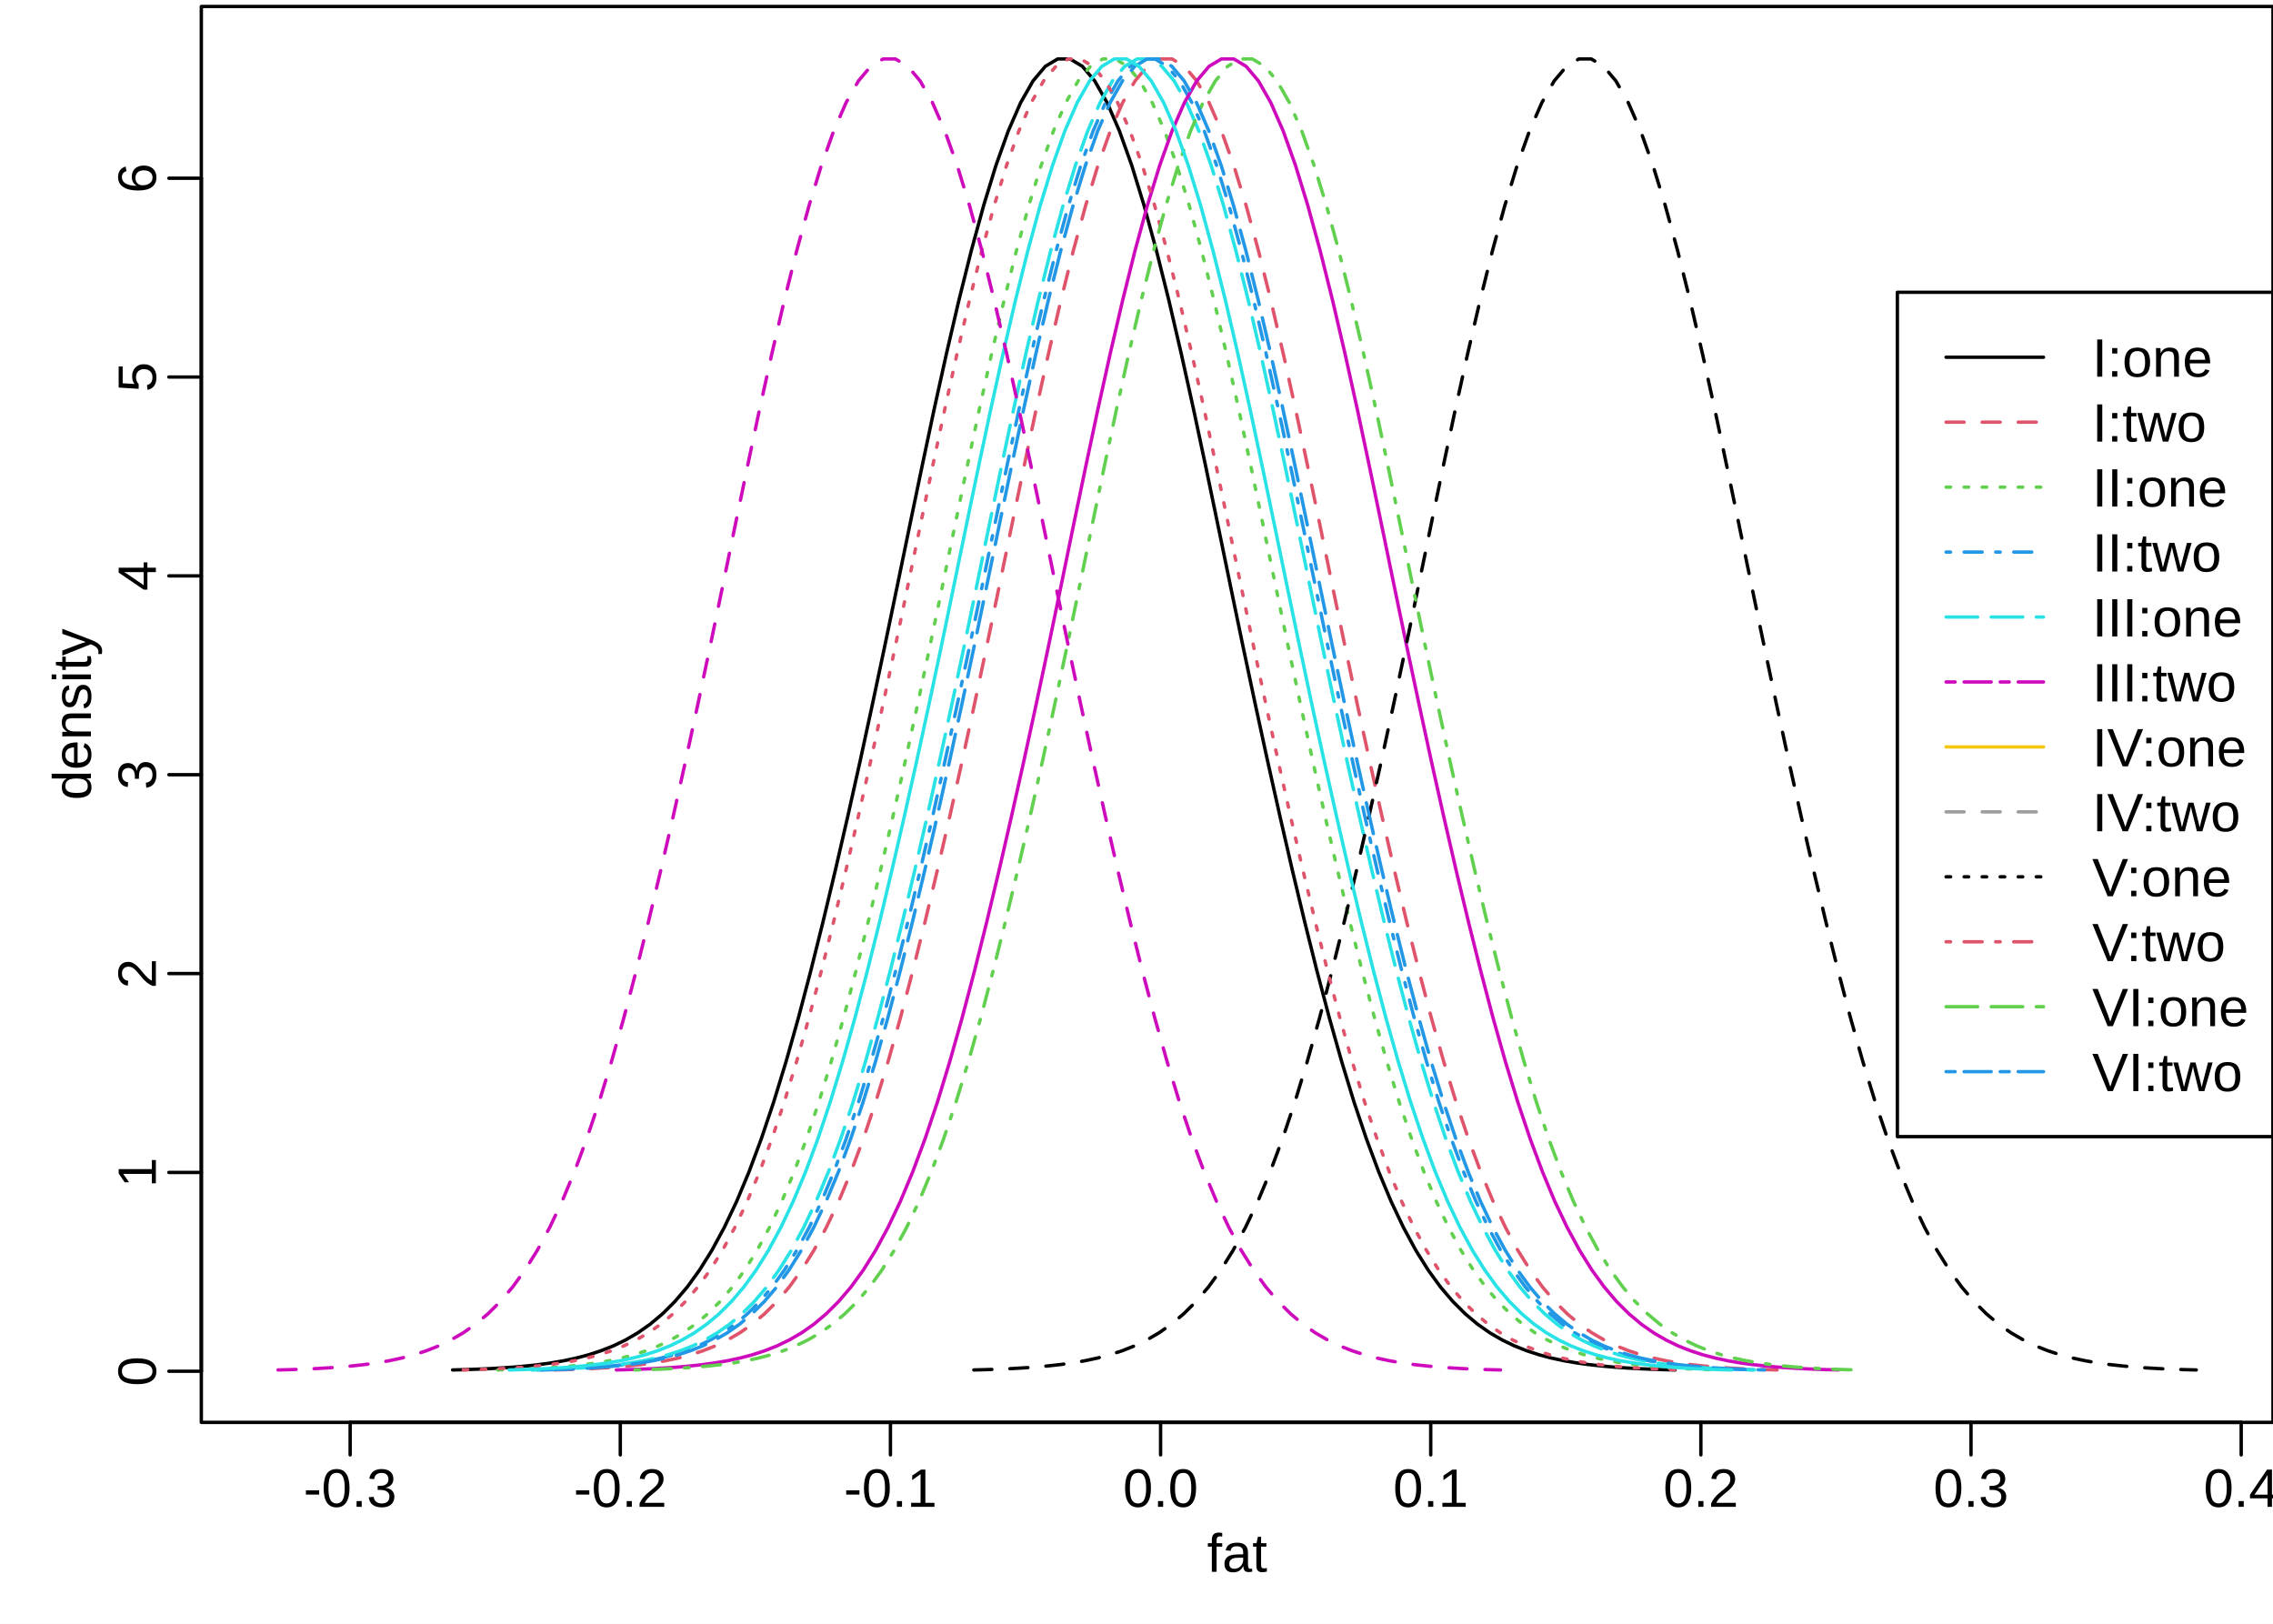
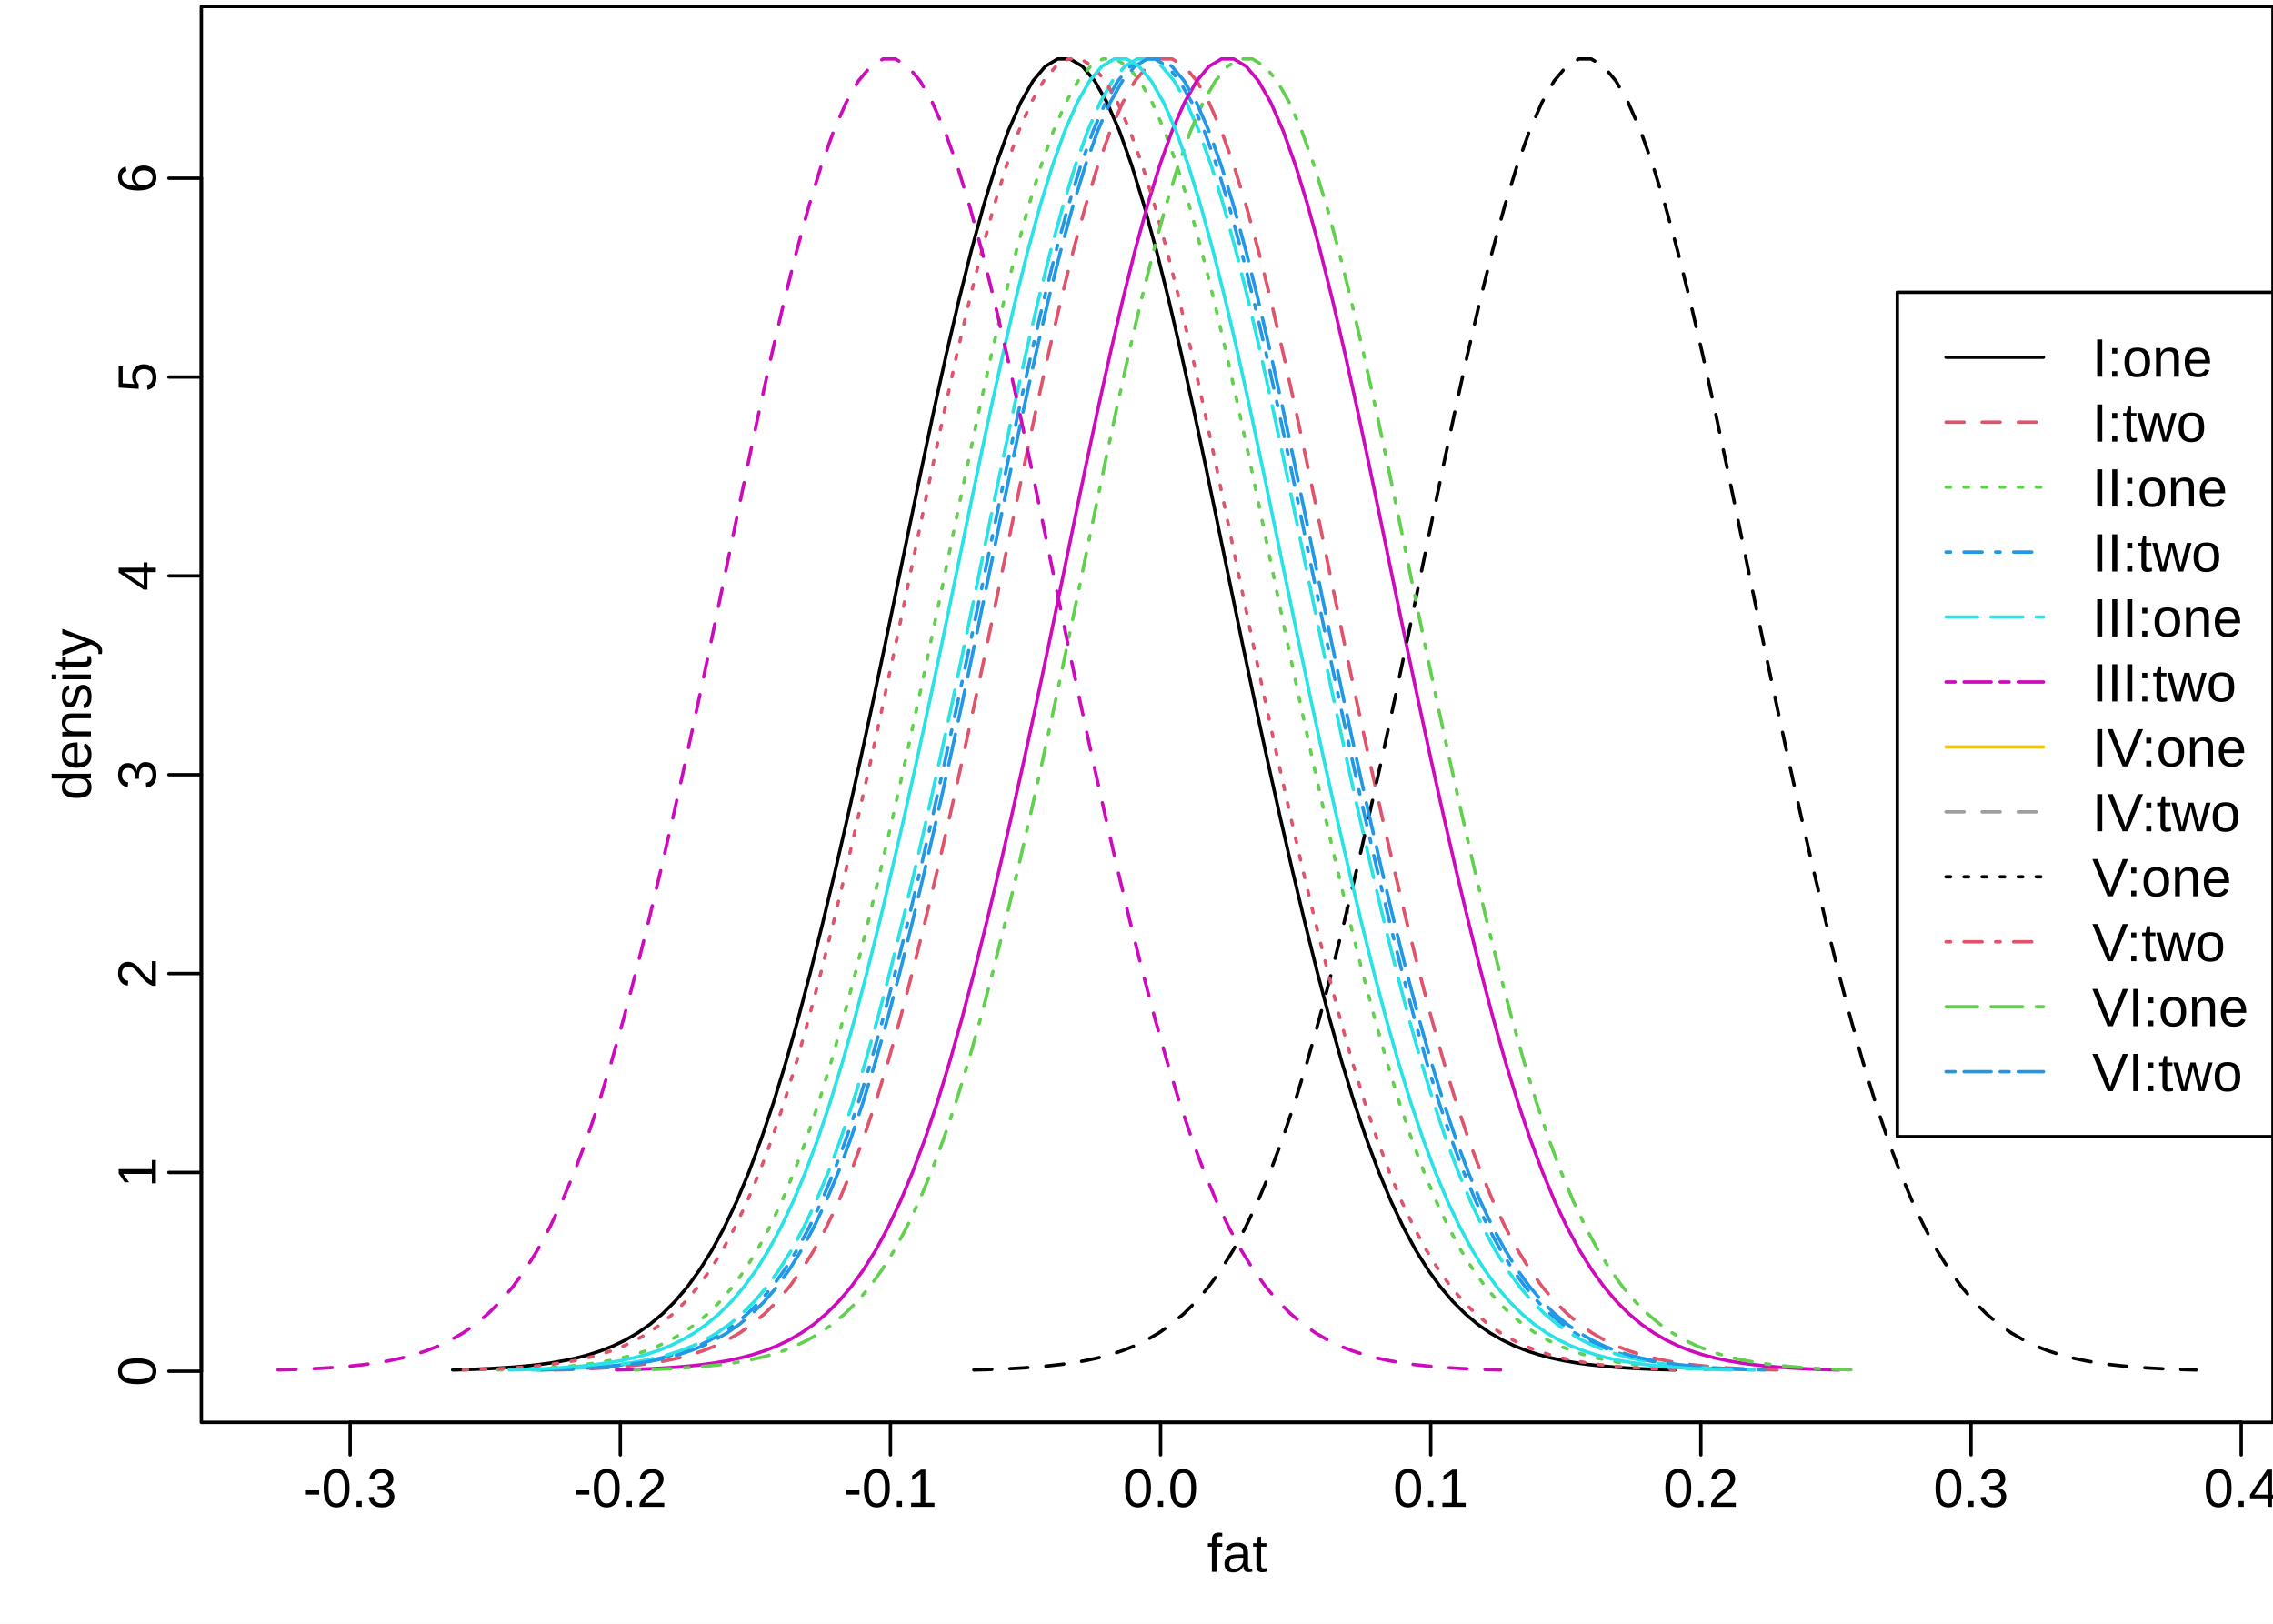
<svg xmlns="http://www.w3.org/2000/svg" class="svglite" width="504.00pt" height="360.00pt" viewBox="0 0 504.00 360.00">
  <defs>
    <style type="text/css">
    .svglite line, .svglite polyline, .svglite polygon, .svglite path, .svglite rect, .svglite circle {
      fill: none;
      stroke: #000000;
      stroke-linecap: round;
      stroke-linejoin: round;
      stroke-miterlimit: 10.00;
    }
    .svglite text {
      white-space: pre;
    }
  </style>
  </defs>
  <rect width="100%" height="100%" style="stroke: none; fill: #FFFFFF;" />
  <defs>
    <clipPath id="cpMC4wMHw1MDQuMDB8MC4wMHwzNjAuMDA=">
      <rect x="0.00" y="0.00" width="504.00" height="360.00" />
    </clipPath>
  </defs>
  <g clip-path="url(#cpMC4wMHw1MDQuMDB8MC4wMHwzNjAuMDA=)">
</g>
  <defs>
    <clipPath id="cpNDQuNjR8NTA0LjAwfDEuNDR8MzE1LjM2">
      <rect x="44.64" y="1.44" width="459.36" height="313.92" />
    </clipPath>
  </defs>
  <g clip-path="url(#cpNDQuNjR8NTA0LjAwfDEuNDR8MzE1LjM2)">
    <polyline points="100.36,303.73 103.10,303.66 105.84,303.56 108.58,303.44 111.32,303.28 114.05,303.09 116.79,302.84 119.53,302.54 122.27,302.16 125.01,301.69 127.74,301.10 130.48,300.38 133.22,299.49 135.96,298.41 138.70,297.09 141.43,295.50 144.17,293.58 146.91,291.28 149.65,288.55 152.39,285.34 155.12,281.57 157.86,277.19 160.60,272.13 163.34,266.36 166.08,259.81 168.81,252.47 171.55,244.33 174.29,235.38 177.03,225.68 179.76,215.30 182.50,204.33 185.24,192.87 187.98,180.99 190.72,168.73 193.45,156.12 196.19,143.20 198.93,130.03 201.67,116.75 204.41,103.58 207.14,90.70 209.88,78.32 212.62,66.57 215.36,55.61 218.10,45.59 220.83,36.69 223.57,29.03 226.31,22.76 229.05,17.95 231.79,14.70 234.52,13.07 237.26,13.07 240.00,14.70 242.74,17.95 245.48,22.76 248.21,29.03 250.95,36.69 253.69,45.59 256.43,55.61 259.17,66.57 261.90,78.32 264.64,90.70 267.38,103.58 270.12,116.75 272.86,130.03 275.59,143.20 278.33,156.12 281.07,168.73 283.81,180.99 286.54,192.87 289.28,204.33 292.02,215.30 294.76,225.68 297.50,235.38 300.23,244.33 302.97,252.47 305.71,259.81 308.45,266.36 311.19,272.13 313.92,277.19 316.66,281.57 319.40,285.34 322.14,288.55 324.88,291.28 327.61,293.58 330.35,295.50 333.09,297.09 335.83,298.41 338.57,299.49 341.30,300.38 344.04,301.10 346.78,301.69 349.52,302.16 352.26,302.54 354.99,302.84 357.73,303.09 360.47,303.28 363.21,303.44 365.95,303.56 368.68,303.66 371.42,303.73 " style="stroke-width: 0.75;" />
  </g>
  <g clip-path="url(#cpMC4wMHw1MDQuMDB8MC4wMHwzNjAuMDA=)">
    <line x1="77.64" y1="315.36" x2="496.95" y2="315.36" style="stroke-width: 0.75;" />
    <line x1="77.64" y1="315.36" x2="77.64" y2="322.56" style="stroke-width: 0.75;" />
    <line x1="137.54" y1="315.36" x2="137.54" y2="322.56" style="stroke-width: 0.75;" />
    <line x1="197.44" y1="315.36" x2="197.44" y2="322.56" style="stroke-width: 0.75;" />
    <line x1="257.34" y1="315.36" x2="257.34" y2="322.56" style="stroke-width: 0.75;" />
    <line x1="317.24" y1="315.36" x2="317.24" y2="322.56" style="stroke-width: 0.75;" />
    <line x1="377.14" y1="315.36" x2="377.14" y2="322.56" style="stroke-width: 0.75;" />
    <line x1="437.04" y1="315.36" x2="437.04" y2="322.56" style="stroke-width: 0.75;" />
    <line x1="496.95" y1="315.36" x2="496.95" y2="322.56" style="stroke-width: 0.75;" />
    <text x="77.64" y="334.08" text-anchor="middle" style="font-size: 12.00px; font-family: &quot;Arial&quot;;" textLength="20.68px" lengthAdjust="spacingAndGlyphs">-0.3</text>
    <text x="137.54" y="334.08" text-anchor="middle" style="font-size: 12.00px; font-family: &quot;Arial&quot;;" textLength="20.68px" lengthAdjust="spacingAndGlyphs">-0.2</text>
    <text x="197.44" y="334.08" text-anchor="middle" style="font-size: 12.00px; font-family: &quot;Arial&quot;;" textLength="20.68px" lengthAdjust="spacingAndGlyphs">-0.1</text>
    <text x="257.34" y="334.08" text-anchor="middle" style="font-size: 12.00px; font-family: &quot;Arial&quot;;" textLength="16.68px" lengthAdjust="spacingAndGlyphs">0.0</text>
    <text x="317.24" y="334.08" text-anchor="middle" style="font-size: 12.00px; font-family: &quot;Arial&quot;;" textLength="16.68px" lengthAdjust="spacingAndGlyphs">0.1</text>
    <text x="377.14" y="334.08" text-anchor="middle" style="font-size: 12.00px; font-family: &quot;Arial&quot;;" textLength="16.68px" lengthAdjust="spacingAndGlyphs">0.2</text>
    <text x="437.04" y="334.08" text-anchor="middle" style="font-size: 12.00px; font-family: &quot;Arial&quot;;" textLength="16.68px" lengthAdjust="spacingAndGlyphs">0.3</text>
    <text x="496.95" y="334.08" text-anchor="middle" style="font-size: 12.00px; font-family: &quot;Arial&quot;;" textLength="16.68px" lengthAdjust="spacingAndGlyphs">0.4</text>
    <line x1="44.64" y1="304.02" x2="44.64" y2="39.51" style="stroke-width: 0.75;" />
    <line x1="44.64" y1="304.02" x2="37.44" y2="304.02" style="stroke-width: 0.75;" />
    <line x1="44.64" y1="259.94" x2="37.44" y2="259.94" style="stroke-width: 0.75;" />
    <line x1="44.64" y1="215.85" x2="37.44" y2="215.85" style="stroke-width: 0.75;" />
    <line x1="44.64" y1="171.76" x2="37.44" y2="171.76" style="stroke-width: 0.75;" />
    <line x1="44.64" y1="127.68" x2="37.44" y2="127.68" style="stroke-width: 0.75;" />
    <line x1="44.64" y1="83.59" x2="37.44" y2="83.59" style="stroke-width: 0.75;" />
    <line x1="44.64" y1="39.51" x2="37.44" y2="39.51" style="stroke-width: 0.75;" />
    <text transform="translate(34.56,304.02) rotate(-90)" text-anchor="middle" style="font-size: 12.00px; font-family: &quot;Arial&quot;;" textLength="6.67px" lengthAdjust="spacingAndGlyphs">0</text>
    <text transform="translate(34.56,259.94) rotate(-90)" text-anchor="middle" style="font-size: 12.00px; font-family: &quot;Arial&quot;;" textLength="6.67px" lengthAdjust="spacingAndGlyphs">1</text>
    <text transform="translate(34.56,215.85) rotate(-90)" text-anchor="middle" style="font-size: 12.00px; font-family: &quot;Arial&quot;;" textLength="6.67px" lengthAdjust="spacingAndGlyphs">2</text>
    <text transform="translate(34.56,171.76) rotate(-90)" text-anchor="middle" style="font-size: 12.00px; font-family: &quot;Arial&quot;;" textLength="6.67px" lengthAdjust="spacingAndGlyphs">3</text>
    <text transform="translate(34.56,127.68) rotate(-90)" text-anchor="middle" style="font-size: 12.00px; font-family: &quot;Arial&quot;;" textLength="6.67px" lengthAdjust="spacingAndGlyphs">4</text>
    <text transform="translate(34.56,83.59) rotate(-90)" text-anchor="middle" style="font-size: 12.00px; font-family: &quot;Arial&quot;;" textLength="6.67px" lengthAdjust="spacingAndGlyphs">5</text>
    <text transform="translate(34.56,39.51) rotate(-90)" text-anchor="middle" style="font-size: 12.00px; font-family: &quot;Arial&quot;;" textLength="6.67px" lengthAdjust="spacingAndGlyphs">6</text>
    <polygon points="44.64,315.36 504.00,315.36 504.00,1.44 44.64,1.44 " style="stroke-width: 0.75;" />
    <text x="274.32" y="348.48" text-anchor="middle" style="font-size: 12.00px; font-family: &quot;Arial&quot;;" textLength="13.34px" lengthAdjust="spacingAndGlyphs">fat</text>
    <text transform="translate(20.16,158.40) rotate(-90)" text-anchor="middle" style="font-size: 12.00px; font-family: &quot;Arial&quot;;" textLength="38.02px" lengthAdjust="spacingAndGlyphs">density</text>
  </g>
  <g clip-path="url(#cpNDQuNjR8NTA0LjAwfDEuNDR8MzE1LjM2)">
    <polyline points="122.98,303.73 125.72,303.66 128.46,303.56 131.20,303.44 133.94,303.28 136.67,303.09 139.41,302.84 142.15,302.54 144.89,302.16 147.62,301.69 150.36,301.10 153.10,300.38 155.84,299.49 158.58,298.41 161.31,297.09 164.05,295.50 166.79,293.58 169.53,291.28 172.27,288.55 175.00,285.34 177.74,281.57 180.48,277.19 183.22,272.13 185.96,266.36 188.69,259.81 191.43,252.47 194.17,244.33 196.91,235.38 199.65,225.68 202.38,215.30 205.12,204.33 207.86,192.87 210.60,180.99 213.34,168.73 216.07,156.12 218.81,143.20 221.55,130.03 224.29,116.75 227.03,103.58 229.76,90.70 232.50,78.32 235.24,66.57 237.98,55.61 240.72,45.59 243.45,36.69 246.19,29.03 248.93,22.76 251.67,17.95 254.40,14.70 257.14,13.07 259.88,13.07 262.62,14.70 265.36,17.95 268.09,22.76 270.83,29.03 273.57,36.69 276.31,45.59 279.05,55.61 281.78,66.57 284.52,78.32 287.26,90.70 290.00,103.58 292.74,116.75 295.47,130.03 298.21,143.20 300.95,156.12 303.69,168.73 306.43,180.99 309.16,192.87 311.90,204.33 314.64,215.30 317.38,225.68 320.12,235.38 322.85,244.33 325.59,252.47 328.33,259.81 331.07,266.36 333.81,272.13 336.54,277.19 339.28,281.57 342.02,285.34 344.76,288.55 347.50,291.28 350.23,293.58 352.97,295.50 355.71,297.09 358.45,298.41 361.18,299.49 363.92,300.38 366.66,301.10 369.40,301.69 372.14,302.16 374.87,302.54 377.61,302.84 380.35,303.09 383.09,303.28 385.83,303.44 388.56,303.56 391.30,303.66 394.04,303.73 " style="stroke-width: 0.75; stroke: #DF536B; stroke-dasharray: 4.00,4.00;" />
    <polyline points="110.38,303.73 113.12,303.66 115.86,303.56 118.59,303.44 121.33,303.28 124.07,303.09 126.81,302.84 129.55,302.54 132.28,302.16 135.02,301.69 137.76,301.10 140.50,300.38 143.24,299.49 145.97,298.41 148.71,297.09 151.45,295.50 154.19,293.58 156.93,291.28 159.66,288.55 162.40,285.34 165.14,281.57 167.88,277.19 170.62,272.13 173.35,266.36 176.09,259.81 178.83,252.47 181.57,244.33 184.31,235.38 187.04,225.68 189.78,215.30 192.52,204.33 195.26,192.87 198.00,180.99 200.73,168.73 203.47,156.12 206.21,143.20 208.95,130.03 211.69,116.75 214.42,103.58 217.16,90.70 219.90,78.32 222.64,66.57 225.37,55.61 228.11,45.59 230.85,36.69 233.59,29.03 236.33,22.76 239.06,17.95 241.80,14.70 244.54,13.07 247.28,13.07 250.02,14.70 252.75,17.95 255.49,22.76 258.23,29.03 260.97,36.69 263.71,45.59 266.44,55.61 269.18,66.57 271.92,78.32 274.66,90.70 277.40,103.58 280.13,116.75 282.87,130.03 285.61,143.20 288.35,156.12 291.09,168.73 293.82,180.99 296.56,192.87 299.30,204.33 302.04,215.30 304.78,225.68 307.51,235.38 310.25,244.33 312.99,252.47 315.73,259.81 318.47,266.36 321.20,272.13 323.94,277.19 326.68,281.57 329.42,285.34 332.15,288.55 334.89,291.28 337.63,293.58 340.37,295.50 343.11,297.09 345.84,298.41 348.58,299.49 351.32,300.38 354.06,301.10 356.80,301.69 359.53,302.16 362.27,302.54 365.01,302.84 367.75,303.09 370.49,303.28 373.22,303.44 375.96,303.56 378.70,303.66 381.44,303.73 " style="stroke-width: 0.75; stroke: #61D04F; stroke-dasharray: 1.00,3.00;" />
    <polyline points="119.18,303.73 121.92,303.66 124.66,303.56 127.40,303.44 130.13,303.28 132.87,303.09 135.61,302.84 138.35,302.54 141.09,302.16 143.82,301.69 146.56,301.10 149.30,300.38 152.04,299.49 154.77,298.41 157.51,297.09 160.25,295.50 162.99,293.58 165.73,291.28 168.46,288.55 171.20,285.34 173.94,281.57 176.68,277.19 179.42,272.13 182.15,266.36 184.89,259.81 187.63,252.47 190.37,244.33 193.11,235.38 195.84,225.68 198.58,215.30 201.32,204.33 204.06,192.87 206.80,180.99 209.53,168.73 212.27,156.12 215.01,143.20 217.75,130.03 220.49,116.75 223.22,103.58 225.96,90.70 228.70,78.32 231.44,66.57 234.18,55.61 236.91,45.59 239.65,36.69 242.39,29.03 245.13,22.76 247.87,17.95 250.60,14.70 253.34,13.07 256.08,13.07 258.82,14.70 261.55,17.95 264.29,22.76 267.03,29.03 269.77,36.69 272.51,45.59 275.24,55.61 277.98,66.57 280.72,78.32 283.46,90.70 286.20,103.58 288.93,116.75 291.67,130.03 294.41,143.20 297.15,156.12 299.89,168.73 302.62,180.99 305.36,192.87 308.10,204.33 310.84,215.30 313.58,225.68 316.31,235.38 319.05,244.33 321.79,252.47 324.53,259.81 327.27,266.36 330.00,272.13 332.74,277.19 335.48,281.57 338.22,285.34 340.96,288.55 343.69,291.28 346.43,293.58 349.17,295.50 351.91,297.09 354.65,298.41 357.38,299.49 360.12,300.38 362.86,301.10 365.60,301.69 368.33,302.16 371.07,302.54 373.81,302.84 376.55,303.09 379.29,303.28 382.02,303.44 384.76,303.56 387.50,303.66 390.24,303.73 " style="stroke-width: 0.75; stroke: #2297E6; stroke-dasharray: 1.00,3.00,4.00,3.00;" />
    <polyline points="117.98,303.73 120.71,303.66 123.45,303.56 126.19,303.44 128.93,303.28 131.67,303.09 134.40,302.84 137.14,302.54 139.88,302.16 142.62,301.69 145.36,301.10 148.09,300.38 150.83,299.49 153.57,298.41 156.31,297.09 159.04,295.50 161.78,293.58 164.52,291.28 167.26,288.55 170.00,285.34 172.73,281.57 175.47,277.19 178.21,272.13 180.95,266.36 183.69,259.81 186.42,252.47 189.16,244.33 191.90,235.38 194.64,225.68 197.38,215.30 200.11,204.33 202.85,192.87 205.59,180.99 208.33,168.73 211.07,156.12 213.80,143.20 216.54,130.03 219.28,116.75 222.02,103.58 224.76,90.70 227.49,78.32 230.23,66.57 232.97,55.61 235.71,45.59 238.45,36.69 241.18,29.03 243.92,22.76 246.66,17.95 249.40,14.70 252.14,13.07 254.87,13.07 257.61,14.70 260.35,17.95 263.09,22.76 265.83,29.03 268.56,36.69 271.30,45.59 274.04,55.61 276.78,66.57 279.51,78.32 282.25,90.70 284.99,103.58 287.73,116.75 290.47,130.03 293.20,143.20 295.94,156.12 298.68,168.73 301.42,180.99 304.16,192.87 306.89,204.33 309.63,215.30 312.37,225.68 315.11,235.38 317.85,244.33 320.58,252.47 323.32,259.81 326.06,266.36 328.80,272.13 331.54,277.19 334.27,281.57 337.01,285.34 339.75,288.55 342.49,291.28 345.23,293.58 347.96,295.50 350.70,297.09 353.44,298.41 356.18,299.49 358.92,300.38 361.65,301.10 364.39,301.69 367.13,302.16 369.87,302.54 372.61,302.84 375.34,303.09 378.08,303.28 380.82,303.44 383.56,303.56 386.29,303.66 389.03,303.73 " style="stroke-width: 0.75; stroke: #28E2E5; stroke-dasharray: 7.00,3.00;" />
    <polyline points="136.67,303.73 139.41,303.66 142.15,303.56 144.88,303.44 147.62,303.28 150.36,303.09 153.10,302.84 155.84,302.54 158.57,302.16 161.31,301.69 164.05,301.10 166.79,300.38 169.52,299.49 172.26,298.41 175.00,297.09 177.74,295.50 180.48,293.58 183.21,291.28 185.95,288.55 188.69,285.34 191.43,281.57 194.17,277.19 196.90,272.13 199.64,266.36 202.38,259.81 205.12,252.47 207.86,244.33 210.59,235.38 213.33,225.68 216.07,215.30 218.81,204.33 221.55,192.87 224.28,180.99 227.02,168.73 229.76,156.12 232.50,143.20 235.24,130.03 237.97,116.75 240.71,103.58 243.45,90.70 246.19,78.32 248.93,66.57 251.66,55.61 254.40,45.59 257.14,36.69 259.88,29.03 262.62,22.76 265.35,17.95 268.09,14.70 270.83,13.07 273.57,13.07 276.30,14.70 279.04,17.95 281.78,22.76 284.52,29.03 287.26,36.69 289.99,45.59 292.73,55.61 295.47,66.57 298.21,78.32 300.95,90.70 303.68,103.58 306.42,116.75 309.16,130.03 311.90,143.20 314.64,156.12 317.37,168.73 320.11,180.99 322.85,192.87 325.59,204.33 328.33,215.30 331.06,225.68 333.80,235.38 336.54,244.33 339.28,252.47 342.02,259.81 344.75,266.36 347.49,272.13 350.23,277.19 352.97,281.57 355.71,285.34 358.44,288.55 361.18,291.28 363.92,293.58 366.66,295.50 369.40,297.09 372.13,298.41 374.87,299.49 377.61,300.38 380.35,301.10 383.08,301.69 385.82,302.16 388.56,302.54 391.30,302.84 394.04,303.09 396.77,303.28 399.51,303.44 402.25,303.56 404.99,303.66 407.73,303.73 " style="stroke-width: 0.75; stroke: #CD0BBC;" />
    <polyline points="215.93,303.73 218.67,303.66 221.41,303.56 224.14,303.44 226.88,303.28 229.62,303.09 232.36,302.84 235.10,302.54 237.83,302.16 240.57,301.69 243.31,301.10 246.05,300.38 248.79,299.49 251.52,298.41 254.26,297.09 257.00,295.50 259.74,293.58 262.47,291.28 265.21,288.55 267.95,285.34 270.69,281.57 273.43,277.19 276.16,272.13 278.90,266.36 281.64,259.81 284.38,252.47 287.12,244.33 289.85,235.38 292.59,225.68 295.33,215.30 298.07,204.33 300.81,192.87 303.54,180.99 306.28,168.73 309.02,156.12 311.76,143.20 314.50,130.03 317.23,116.75 319.97,103.58 322.71,90.70 325.45,78.32 328.19,66.57 330.92,55.61 333.66,45.59 336.40,36.69 339.14,29.03 341.88,22.76 344.61,17.95 347.35,14.70 350.09,13.07 352.83,13.07 355.57,14.70 358.30,17.95 361.04,22.76 363.78,29.03 366.52,36.69 369.25,45.59 371.99,55.61 374.73,66.57 377.47,78.32 380.21,90.70 382.94,103.58 385.68,116.75 388.42,130.03 391.16,143.20 393.90,156.12 396.63,168.73 399.37,180.99 402.11,192.87 404.85,204.33 407.59,215.30 410.32,225.68 413.06,235.38 415.80,244.33 418.54,252.47 421.28,259.81 424.01,266.36 426.75,272.13 429.49,277.19 432.23,281.57 434.97,285.34 437.70,288.55 440.44,291.28 443.18,293.58 445.92,295.50 448.66,297.09 451.39,298.41 454.13,299.49 456.87,300.38 459.61,301.10 462.35,301.69 465.08,302.16 467.82,302.54 470.56,302.84 473.30,303.09 476.03,303.28 478.77,303.44 481.51,303.56 484.25,303.66 486.99,303.73 " style="stroke-width: 0.75; stroke-dasharray: 4.00,4.00;" />
    <polyline points="102.71,303.73 105.45,303.66 108.18,303.56 110.92,303.44 113.66,303.28 116.40,303.09 119.14,302.84 121.87,302.54 124.61,302.16 127.35,301.69 130.09,301.10 132.83,300.38 135.56,299.49 138.30,298.41 141.04,297.09 143.78,295.50 146.52,293.58 149.25,291.28 151.99,288.55 154.73,285.34 157.47,281.57 160.21,277.19 162.94,272.13 165.68,266.36 168.42,259.81 171.16,252.47 173.90,244.33 176.63,235.38 179.37,225.68 182.11,215.30 184.85,204.33 187.59,192.87 190.32,180.99 193.06,168.73 195.80,156.12 198.54,143.20 201.27,130.03 204.01,116.75 206.75,103.58 209.49,90.70 212.23,78.32 214.96,66.57 217.70,55.61 220.44,45.59 223.18,36.69 225.92,29.03 228.65,22.76 231.39,17.95 234.13,14.70 236.87,13.07 239.61,13.07 242.34,14.70 245.08,17.95 247.82,22.76 250.56,29.03 253.30,36.69 256.03,45.59 258.77,55.61 261.51,66.57 264.25,78.32 266.99,90.70 269.72,103.58 272.46,116.75 275.20,130.03 277.94,143.20 280.68,156.12 283.41,168.73 286.15,180.99 288.89,192.87 291.63,204.33 294.37,215.30 297.10,225.68 299.84,235.38 302.58,244.33 305.32,252.47 308.05,259.81 310.79,266.36 313.53,272.13 316.27,277.19 319.01,281.57 321.74,285.34 324.48,288.55 327.22,291.28 329.96,293.58 332.70,295.50 335.43,297.09 338.17,298.41 340.91,299.49 343.65,300.38 346.39,301.10 349.12,301.69 351.86,302.16 354.60,302.54 357.34,302.84 360.08,303.09 362.81,303.28 365.55,303.44 368.29,303.56 371.03,303.66 373.77,303.73 " style="stroke-width: 0.75; stroke: #DF536B; stroke-dasharray: 1.00,3.00;" />
    <polyline points="140.79,303.73 143.53,303.66 146.27,303.56 149.01,303.44 151.74,303.28 154.48,303.09 157.22,302.84 159.96,302.54 162.70,302.16 165.43,301.69 168.17,301.10 170.91,300.38 173.65,299.49 176.39,298.41 179.12,297.09 181.86,295.50 184.60,293.58 187.34,291.28 190.08,288.55 192.81,285.34 195.55,281.57 198.29,277.19 201.03,272.13 203.77,266.36 206.50,259.81 209.24,252.47 211.98,244.33 214.72,235.38 217.46,225.68 220.19,215.30 222.93,204.33 225.67,192.87 228.41,180.99 231.15,168.73 233.88,156.12 236.62,143.20 239.36,130.03 242.10,116.75 244.83,103.58 247.57,90.70 250.31,78.32 253.05,66.57 255.79,55.61 258.52,45.59 261.26,36.69 264.00,29.03 266.74,22.76 269.48,17.95 272.21,14.70 274.95,13.07 277.69,13.07 280.43,14.70 283.17,17.95 285.90,22.76 288.64,29.03 291.38,36.69 294.12,45.59 296.86,55.61 299.59,66.57 302.33,78.32 305.07,90.70 307.81,103.58 310.55,116.75 313.28,130.03 316.02,143.20 318.76,156.12 321.50,168.73 324.24,180.99 326.97,192.87 329.71,204.33 332.45,215.30 335.19,225.68 337.93,235.38 340.66,244.33 343.40,252.47 346.14,259.81 348.88,266.36 351.62,272.13 354.35,277.19 357.09,281.57 359.83,285.34 362.57,288.55 365.30,291.28 368.04,293.58 370.78,295.50 373.52,297.09 376.26,298.41 378.99,299.49 381.73,300.38 384.47,301.10 387.21,301.69 389.95,302.16 392.68,302.54 395.42,302.84 398.16,303.09 400.90,303.28 403.64,303.44 406.37,303.56 409.11,303.66 411.85,303.73 " style="stroke-width: 0.75; stroke: #61D04F; stroke-dasharray: 1.00,3.00,4.00,3.00;" />
    <polyline points="120.20,303.73 122.93,303.66 125.67,303.56 128.41,303.44 131.15,303.28 133.88,303.09 136.62,302.84 139.36,302.54 142.10,302.16 144.84,301.69 147.57,301.10 150.31,300.38 153.05,299.49 155.79,298.41 158.53,297.09 161.26,295.50 164.00,293.58 166.74,291.28 169.48,288.55 172.22,285.34 174.95,281.57 177.69,277.19 180.43,272.13 183.17,266.36 185.91,259.81 188.64,252.47 191.38,244.33 194.12,235.38 196.86,225.68 199.60,215.30 202.33,204.33 205.07,192.87 207.81,180.99 210.55,168.73 213.29,156.12 216.02,143.20 218.76,130.03 221.50,116.75 224.24,103.58 226.98,90.70 229.71,78.32 232.45,66.57 235.19,55.61 237.93,45.59 240.67,36.69 243.40,29.03 246.14,22.76 248.88,17.95 251.62,14.70 254.35,13.07 257.09,13.07 259.83,14.70 262.57,17.95 265.31,22.76 268.04,29.03 270.78,36.69 273.52,45.59 276.26,55.61 279.00,66.57 281.73,78.32 284.47,90.70 287.21,103.58 289.95,116.75 292.69,130.03 295.42,143.20 298.16,156.12 300.90,168.73 303.64,180.99 306.38,192.87 309.11,204.33 311.85,215.30 314.59,225.68 317.33,235.38 320.07,244.33 322.80,252.47 325.54,259.81 328.28,266.36 331.02,272.13 333.76,277.19 336.49,281.57 339.23,285.34 341.97,288.55 344.71,291.28 347.45,293.58 350.18,295.50 352.92,297.09 355.66,298.41 358.40,299.49 361.13,300.38 363.87,301.10 366.61,301.69 369.35,302.16 372.09,302.54 374.82,302.84 377.56,303.09 380.30,303.28 383.04,303.44 385.78,303.56 388.51,303.66 391.25,303.73 " style="stroke-width: 0.75; stroke: #2297E6; stroke-dasharray: 7.00,3.00;" />
    <polyline points="112.91,303.73 115.65,303.66 118.38,303.56 121.12,303.44 123.86,303.28 126.60,303.09 129.33,302.84 132.07,302.54 134.81,302.16 137.55,301.69 140.29,301.10 143.02,300.38 145.76,299.49 148.50,298.41 151.24,297.09 153.98,295.50 156.71,293.58 159.45,291.28 162.19,288.55 164.93,285.34 167.67,281.57 170.40,277.19 173.14,272.13 175.88,266.36 178.62,259.81 181.36,252.47 184.09,244.33 186.83,235.38 189.57,225.68 192.31,215.30 195.05,204.33 197.78,192.87 200.52,180.99 203.26,168.73 206.00,156.12 208.74,143.20 211.47,130.03 214.21,116.75 216.95,103.58 219.69,90.70 222.43,78.32 225.16,66.57 227.90,55.61 230.64,45.59 233.38,36.69 236.11,29.03 238.85,22.76 241.59,17.95 244.33,14.70 247.07,13.07 249.80,13.07 252.54,14.70 255.28,17.95 258.02,22.76 260.76,29.03 263.49,36.69 266.23,45.59 268.97,55.61 271.71,66.57 274.45,78.32 277.18,90.70 279.92,103.58 282.66,116.75 285.40,130.03 288.14,143.20 290.87,156.12 293.61,168.73 296.35,180.99 299.09,192.87 301.83,204.33 304.56,215.30 307.30,225.68 310.04,235.38 312.78,244.33 315.52,252.47 318.25,259.81 320.99,266.36 323.73,272.13 326.47,277.19 329.21,281.57 331.94,285.34 334.68,288.55 337.42,291.28 340.16,293.58 342.89,295.50 345.63,297.09 348.37,298.41 351.11,299.49 353.85,300.38 356.58,301.10 359.32,301.69 362.06,302.16 364.80,302.54 367.54,302.84 370.27,303.09 373.01,303.28 375.75,303.44 378.49,303.56 381.23,303.66 383.96,303.73 " style="stroke-width: 0.75; stroke: #28E2E5;" />
    <polyline points="61.65,303.73 64.39,303.66 67.13,303.56 69.87,303.44 72.61,303.28 75.34,303.09 78.08,302.84 80.82,302.54 83.56,302.16 86.29,301.69 89.03,301.10 91.77,300.38 94.51,299.49 97.25,298.41 99.98,297.09 102.72,295.50 105.46,293.58 108.20,291.28 110.94,288.55 113.67,285.34 116.41,281.57 119.15,277.19 121.89,272.13 124.63,266.36 127.36,259.81 130.10,252.47 132.84,244.33 135.58,235.38 138.32,225.68 141.05,215.30 143.79,204.33 146.53,192.87 149.27,180.99 152.01,168.73 154.74,156.12 157.48,143.20 160.22,130.03 162.96,116.75 165.70,103.58 168.43,90.70 171.17,78.32 173.91,66.57 176.65,55.61 179.39,45.59 182.12,36.69 184.86,29.03 187.60,22.76 190.34,17.95 193.07,14.70 195.81,13.07 198.55,13.07 201.29,14.70 204.03,17.95 206.76,22.76 209.50,29.03 212.24,36.69 214.98,45.59 217.72,55.61 220.45,66.57 223.19,78.32 225.93,90.70 228.67,103.58 231.41,116.75 234.14,130.03 236.88,143.20 239.62,156.12 242.36,168.73 245.10,180.99 247.83,192.87 250.57,204.33 253.31,215.30 256.05,225.68 258.79,235.38 261.52,244.33 264.26,252.47 267.00,259.81 269.74,266.36 272.48,272.13 275.21,277.19 277.95,281.57 280.69,285.34 283.43,288.55 286.17,291.28 288.90,293.58 291.64,295.50 294.38,297.09 297.12,298.41 299.85,299.49 302.59,300.38 305.33,301.10 308.07,301.69 310.81,302.16 313.54,302.54 316.28,302.84 319.02,303.09 321.76,303.28 324.50,303.44 327.23,303.56 329.97,303.66 332.71,303.73 " style="stroke-width: 0.75; stroke: #CD0BBC; stroke-dasharray: 4.00,4.00;" />
-     <rect x="420.71" y="64.80" width="83.29" height="187.20" style="stroke-width: 0.75;" />
-     <line x1="431.51" y1="79.20" x2="453.11" y2="79.20" style="stroke-width: 0.75;" />
-     <line x1="431.51" y1="93.60" x2="453.11" y2="93.60" style="stroke-width: 0.75; stroke: #DF536B; stroke-dasharray: 4.00,4.00;" />
-     <line x1="431.51" y1="108.00" x2="453.11" y2="108.00" style="stroke-width: 0.75; stroke: #61D04F; stroke-dasharray: 1.00,3.00;" />
-     <line x1="431.51" y1="122.40" x2="453.11" y2="122.40" style="stroke-width: 0.75; stroke: #2297E6; stroke-dasharray: 1.00,3.00,4.00,3.00;" />
-     <line x1="431.51" y1="136.80" x2="453.11" y2="136.80" style="stroke-width: 0.75; stroke: #28E2E5; stroke-dasharray: 7.00,3.00;" />
-     <line x1="431.51" y1="151.20" x2="453.11" y2="151.20" style="stroke-width: 0.75; stroke: #CD0BBC; stroke-dasharray: 2.00,2.00,6.00,2.00;" />
-     <line x1="431.51" y1="165.60" x2="453.11" y2="165.60" style="stroke-width: 0.75; stroke: #F5C710;" />
-     <line x1="431.51" y1="180.00" x2="453.11" y2="180.00" style="stroke-width: 0.75; stroke: #9E9E9E; stroke-dasharray: 4.00,4.00;" />
-     <line x1="431.51" y1="194.40" x2="453.11" y2="194.40" style="stroke-width: 0.75; stroke-dasharray: 1.00,3.00;" />
-     <line x1="431.51" y1="208.80" x2="453.11" y2="208.80" style="stroke-width: 0.75; stroke: #DF536B; stroke-dasharray: 1.00,3.00,4.00,3.00;" />
-     <line x1="431.51" y1="223.20" x2="453.11" y2="223.20" style="stroke-width: 0.75; stroke: #61D04F; stroke-dasharray: 7.00,3.00;" />
-     <line x1="431.51" y1="237.60" x2="453.11" y2="237.60" style="stroke-width: 0.75; stroke: #2297E6; stroke-dasharray: 2.00,2.00,6.00,2.00;" />
-     <text x="463.91" y="83.51" style="font-size: 12.00px; font-family: &quot;Arial&quot;;" textLength="26.69px" lengthAdjust="spacingAndGlyphs">I:one</text>
-     <text x="463.91" y="97.91" style="font-size: 12.00px; font-family: &quot;Arial&quot;;" textLength="25.34px" lengthAdjust="spacingAndGlyphs">I:two</text>
-     <text x="463.91" y="112.31" style="font-size: 12.00px; font-family: &quot;Arial&quot;;" textLength="30.02px" lengthAdjust="spacingAndGlyphs">II:one</text>
-     <text x="463.91" y="126.71" style="font-size: 12.00px; font-family: &quot;Arial&quot;;" textLength="28.68px" lengthAdjust="spacingAndGlyphs">II:two</text>
-     <text x="463.91" y="141.11" style="font-size: 12.00px; font-family: &quot;Arial&quot;;" textLength="33.36px" lengthAdjust="spacingAndGlyphs">III:one</text>
-     <text x="463.91" y="155.51" style="font-size: 12.00px; font-family: &quot;Arial&quot;;" textLength="32.01px" lengthAdjust="spacingAndGlyphs">III:two</text>
-     <text x="463.91" y="169.91" style="font-size: 12.00px; font-family: &quot;Arial&quot;;" textLength="34.70px" lengthAdjust="spacingAndGlyphs">IV:one</text>
-     <text x="463.91" y="184.31" style="font-size: 12.00px; font-family: &quot;Arial&quot;;" textLength="33.35px" lengthAdjust="spacingAndGlyphs">IV:two</text>
-     <text x="463.91" y="198.71" style="font-size: 12.00px; font-family: &quot;Arial&quot;;" textLength="31.36px" lengthAdjust="spacingAndGlyphs">V:one</text>
-     <text x="463.91" y="213.11" style="font-size: 12.00px; font-family: &quot;Arial&quot;;" textLength="30.02px" lengthAdjust="spacingAndGlyphs">V:two</text>
-     <text x="463.91" y="227.51" style="font-size: 12.00px; font-family: &quot;Arial&quot;;" textLength="34.70px" lengthAdjust="spacingAndGlyphs">VI:one</text>
-     <text x="463.91" y="241.91" style="font-size: 12.00px; font-family: &quot;Arial&quot;;" textLength="33.35px" lengthAdjust="spacingAndGlyphs">VI:two</text>
+     <rect x="420.70" y="64.80" width="83.30" height="187.20" style="stroke-width: 0.75; fill: #FFFFFF;" />
+     <line x1="431.50" y1="79.20" x2="453.10" y2="79.20" style="stroke-width: 0.75;" />
+     <line x1="431.50" y1="93.60" x2="453.10" y2="93.60" style="stroke-width: 0.75; stroke: #DF536B; stroke-dasharray: 4.00,4.00;" />
+     <line x1="431.50" y1="108.00" x2="453.10" y2="108.00" style="stroke-width: 0.75; stroke: #61D04F; stroke-dasharray: 1.00,3.00;" />
+     <line x1="431.50" y1="122.40" x2="453.10" y2="122.40" style="stroke-width: 0.75; stroke: #2297E6; stroke-dasharray: 1.00,3.00,4.00,3.00;" />
+     <line x1="431.50" y1="136.80" x2="453.10" y2="136.80" style="stroke-width: 0.75; stroke: #28E2E5; stroke-dasharray: 7.00,3.00;" />
+     <line x1="431.50" y1="151.20" x2="453.10" y2="151.20" style="stroke-width: 0.75; stroke: #CD0BBC; stroke-dasharray: 2.00,2.00,6.00,2.00;" />
+     <line x1="431.50" y1="165.60" x2="453.10" y2="165.60" style="stroke-width: 0.75; stroke: #F5C710;" />
+     <line x1="431.50" y1="180.00" x2="453.10" y2="180.00" style="stroke-width: 0.75; stroke: #9E9E9E; stroke-dasharray: 4.00,4.00;" />
+     <line x1="431.50" y1="194.40" x2="453.10" y2="194.40" style="stroke-width: 0.75; stroke-dasharray: 1.00,3.00;" />
+     <line x1="431.50" y1="208.80" x2="453.10" y2="208.80" style="stroke-width: 0.75; stroke: #DF536B; stroke-dasharray: 1.00,3.00,4.00,3.00;" />
+     <line x1="431.50" y1="223.20" x2="453.10" y2="223.20" style="stroke-width: 0.75; stroke: #61D04F; stroke-dasharray: 7.00,3.00;" />
+     <line x1="431.50" y1="237.60" x2="453.10" y2="237.60" style="stroke-width: 0.75; stroke: #2297E6; stroke-dasharray: 2.00,2.00,6.00,2.00;" />
+     <text x="463.90" y="83.51" style="font-size: 12.00px; font-family: &quot;Arial&quot;;" textLength="26.69px" lengthAdjust="spacingAndGlyphs">I:one</text>
+     <text x="463.90" y="97.91" style="font-size: 12.00px; font-family: &quot;Arial&quot;;" textLength="25.34px" lengthAdjust="spacingAndGlyphs">I:two</text>
+     <text x="463.90" y="112.31" style="font-size: 12.00px; font-family: &quot;Arial&quot;;" textLength="30.02px" lengthAdjust="spacingAndGlyphs">II:one</text>
+     <text x="463.90" y="126.71" style="font-size: 12.00px; font-family: &quot;Arial&quot;;" textLength="28.68px" lengthAdjust="spacingAndGlyphs">II:two</text>
+     <text x="463.90" y="141.11" style="font-size: 12.00px; font-family: &quot;Arial&quot;;" textLength="33.36px" lengthAdjust="spacingAndGlyphs">III:one</text>
+     <text x="463.90" y="155.51" style="font-size: 12.00px; font-family: &quot;Arial&quot;;" textLength="32.01px" lengthAdjust="spacingAndGlyphs">III:two</text>
+     <text x="463.90" y="169.91" style="font-size: 12.00px; font-family: &quot;Arial&quot;;" textLength="34.70px" lengthAdjust="spacingAndGlyphs">IV:one</text>
+     <text x="463.90" y="184.31" style="font-size: 12.00px; font-family: &quot;Arial&quot;;" textLength="33.35px" lengthAdjust="spacingAndGlyphs">IV:two</text>
+     <text x="463.90" y="198.71" style="font-size: 12.00px; font-family: &quot;Arial&quot;;" textLength="31.36px" lengthAdjust="spacingAndGlyphs">V:one</text>
+     <text x="463.90" y="213.11" style="font-size: 12.00px; font-family: &quot;Arial&quot;;" textLength="30.02px" lengthAdjust="spacingAndGlyphs">V:two</text>
+     <text x="463.90" y="227.51" style="font-size: 12.00px; font-family: &quot;Arial&quot;;" textLength="34.70px" lengthAdjust="spacingAndGlyphs">VI:one</text>
+     <text x="463.90" y="241.91" style="font-size: 12.00px; font-family: &quot;Arial&quot;;" textLength="33.35px" lengthAdjust="spacingAndGlyphs">VI:two</text>
  </g>
</svg>
